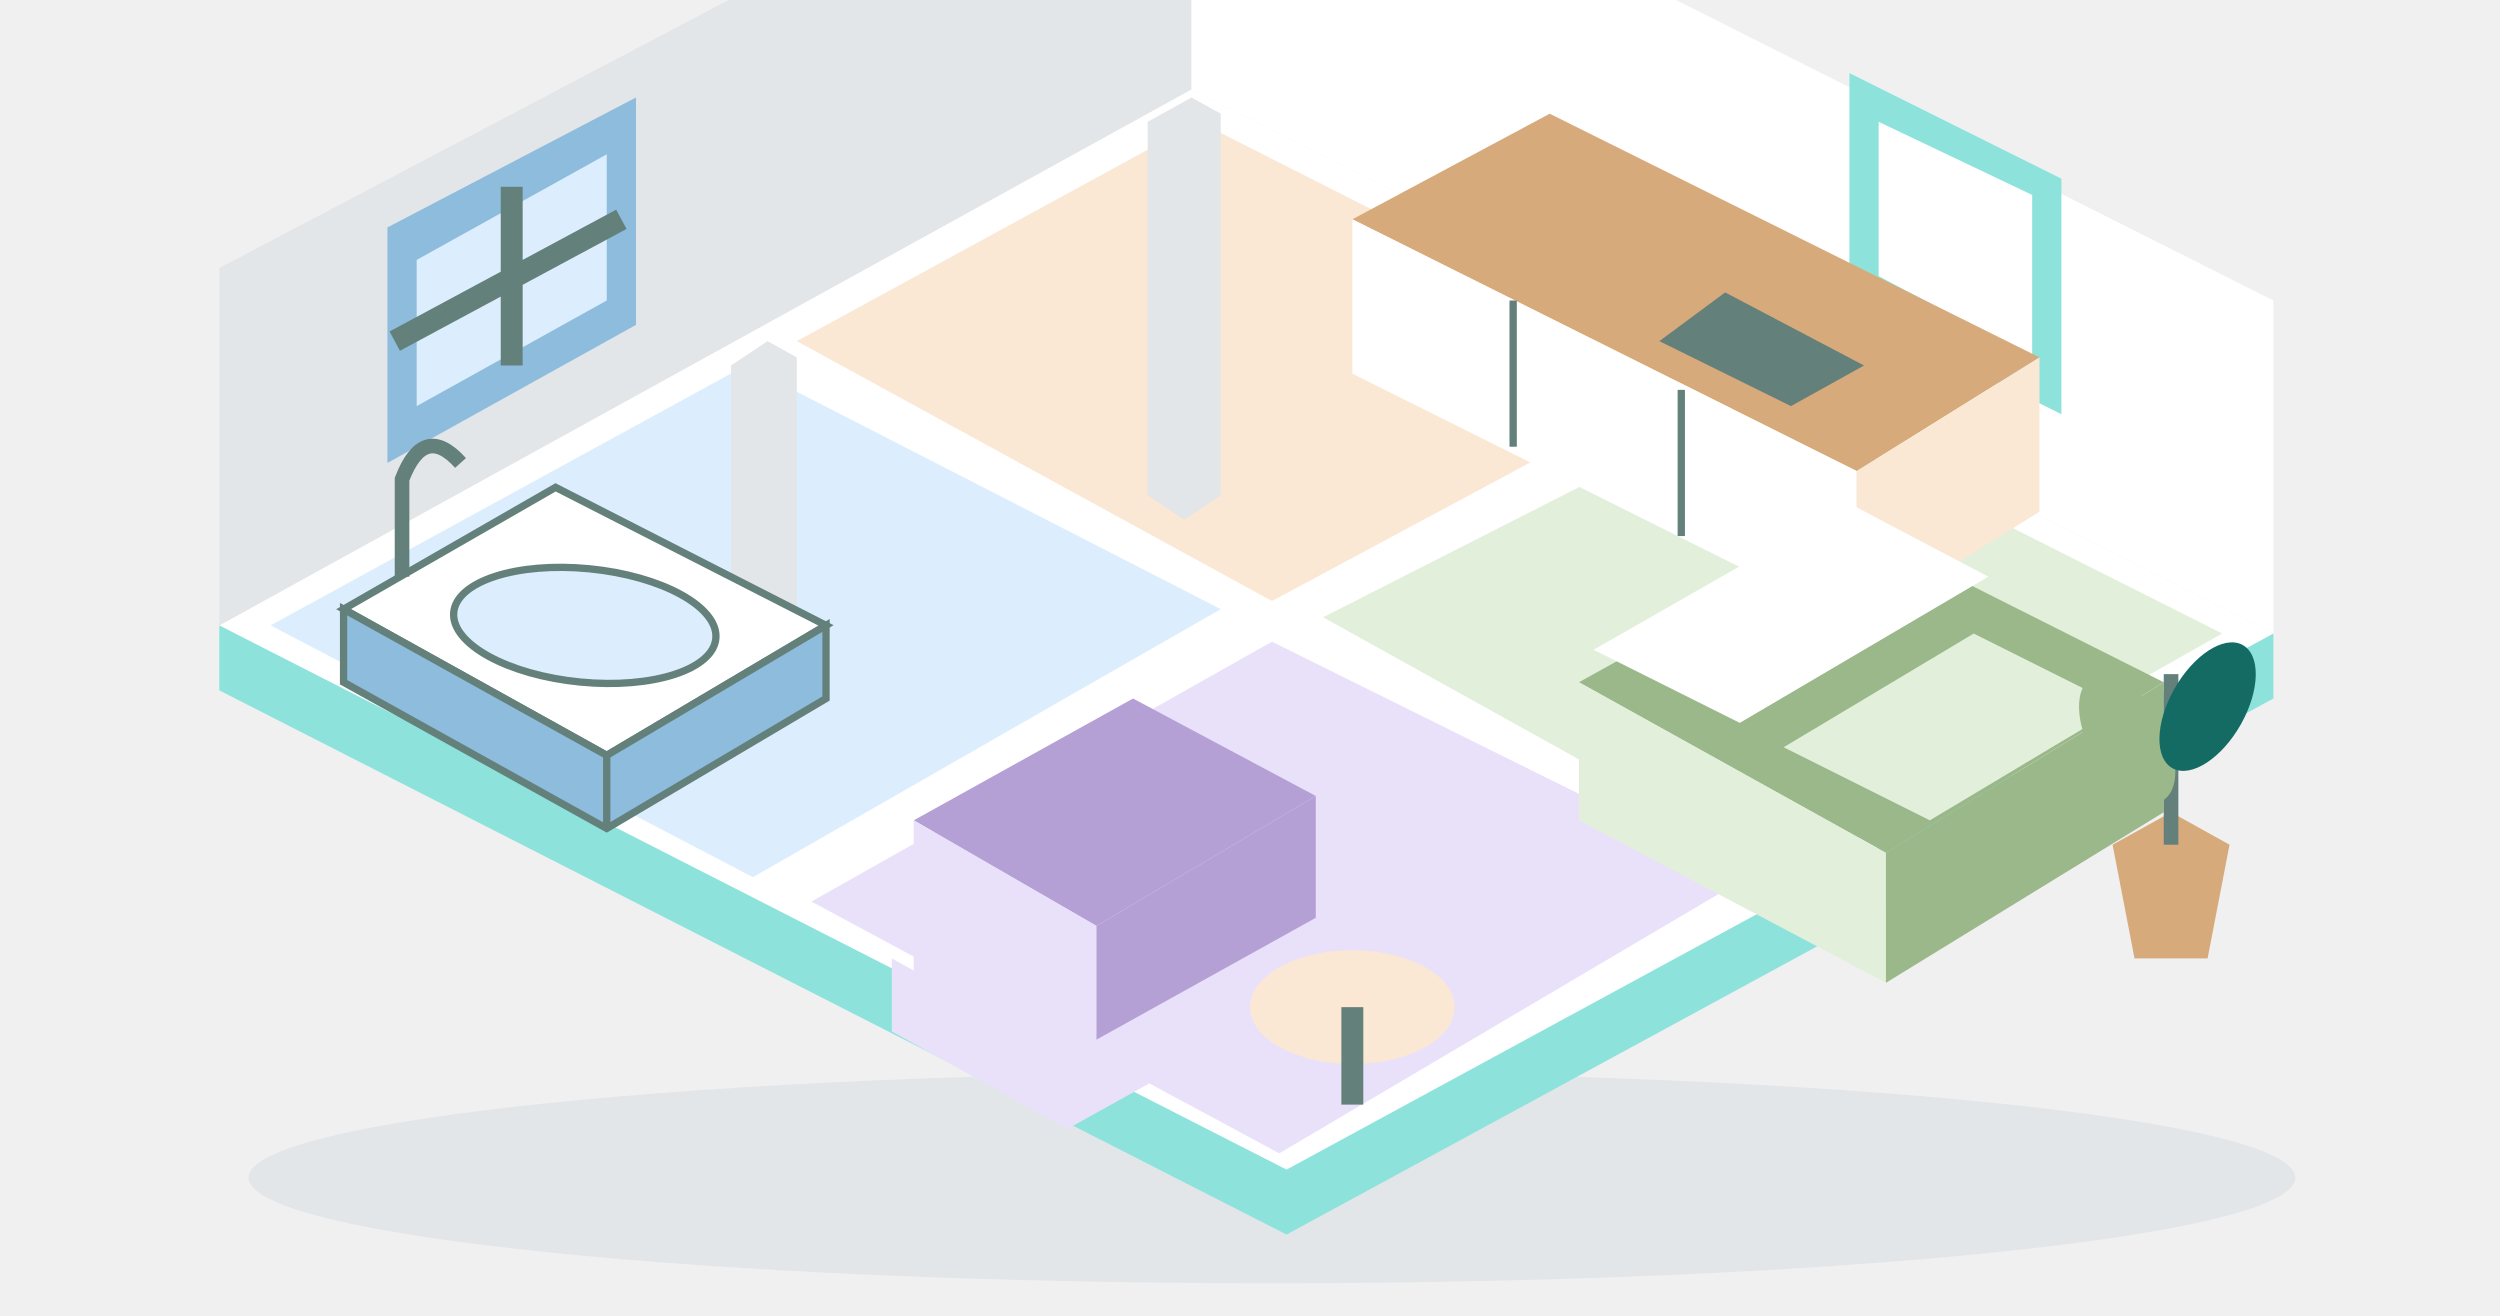
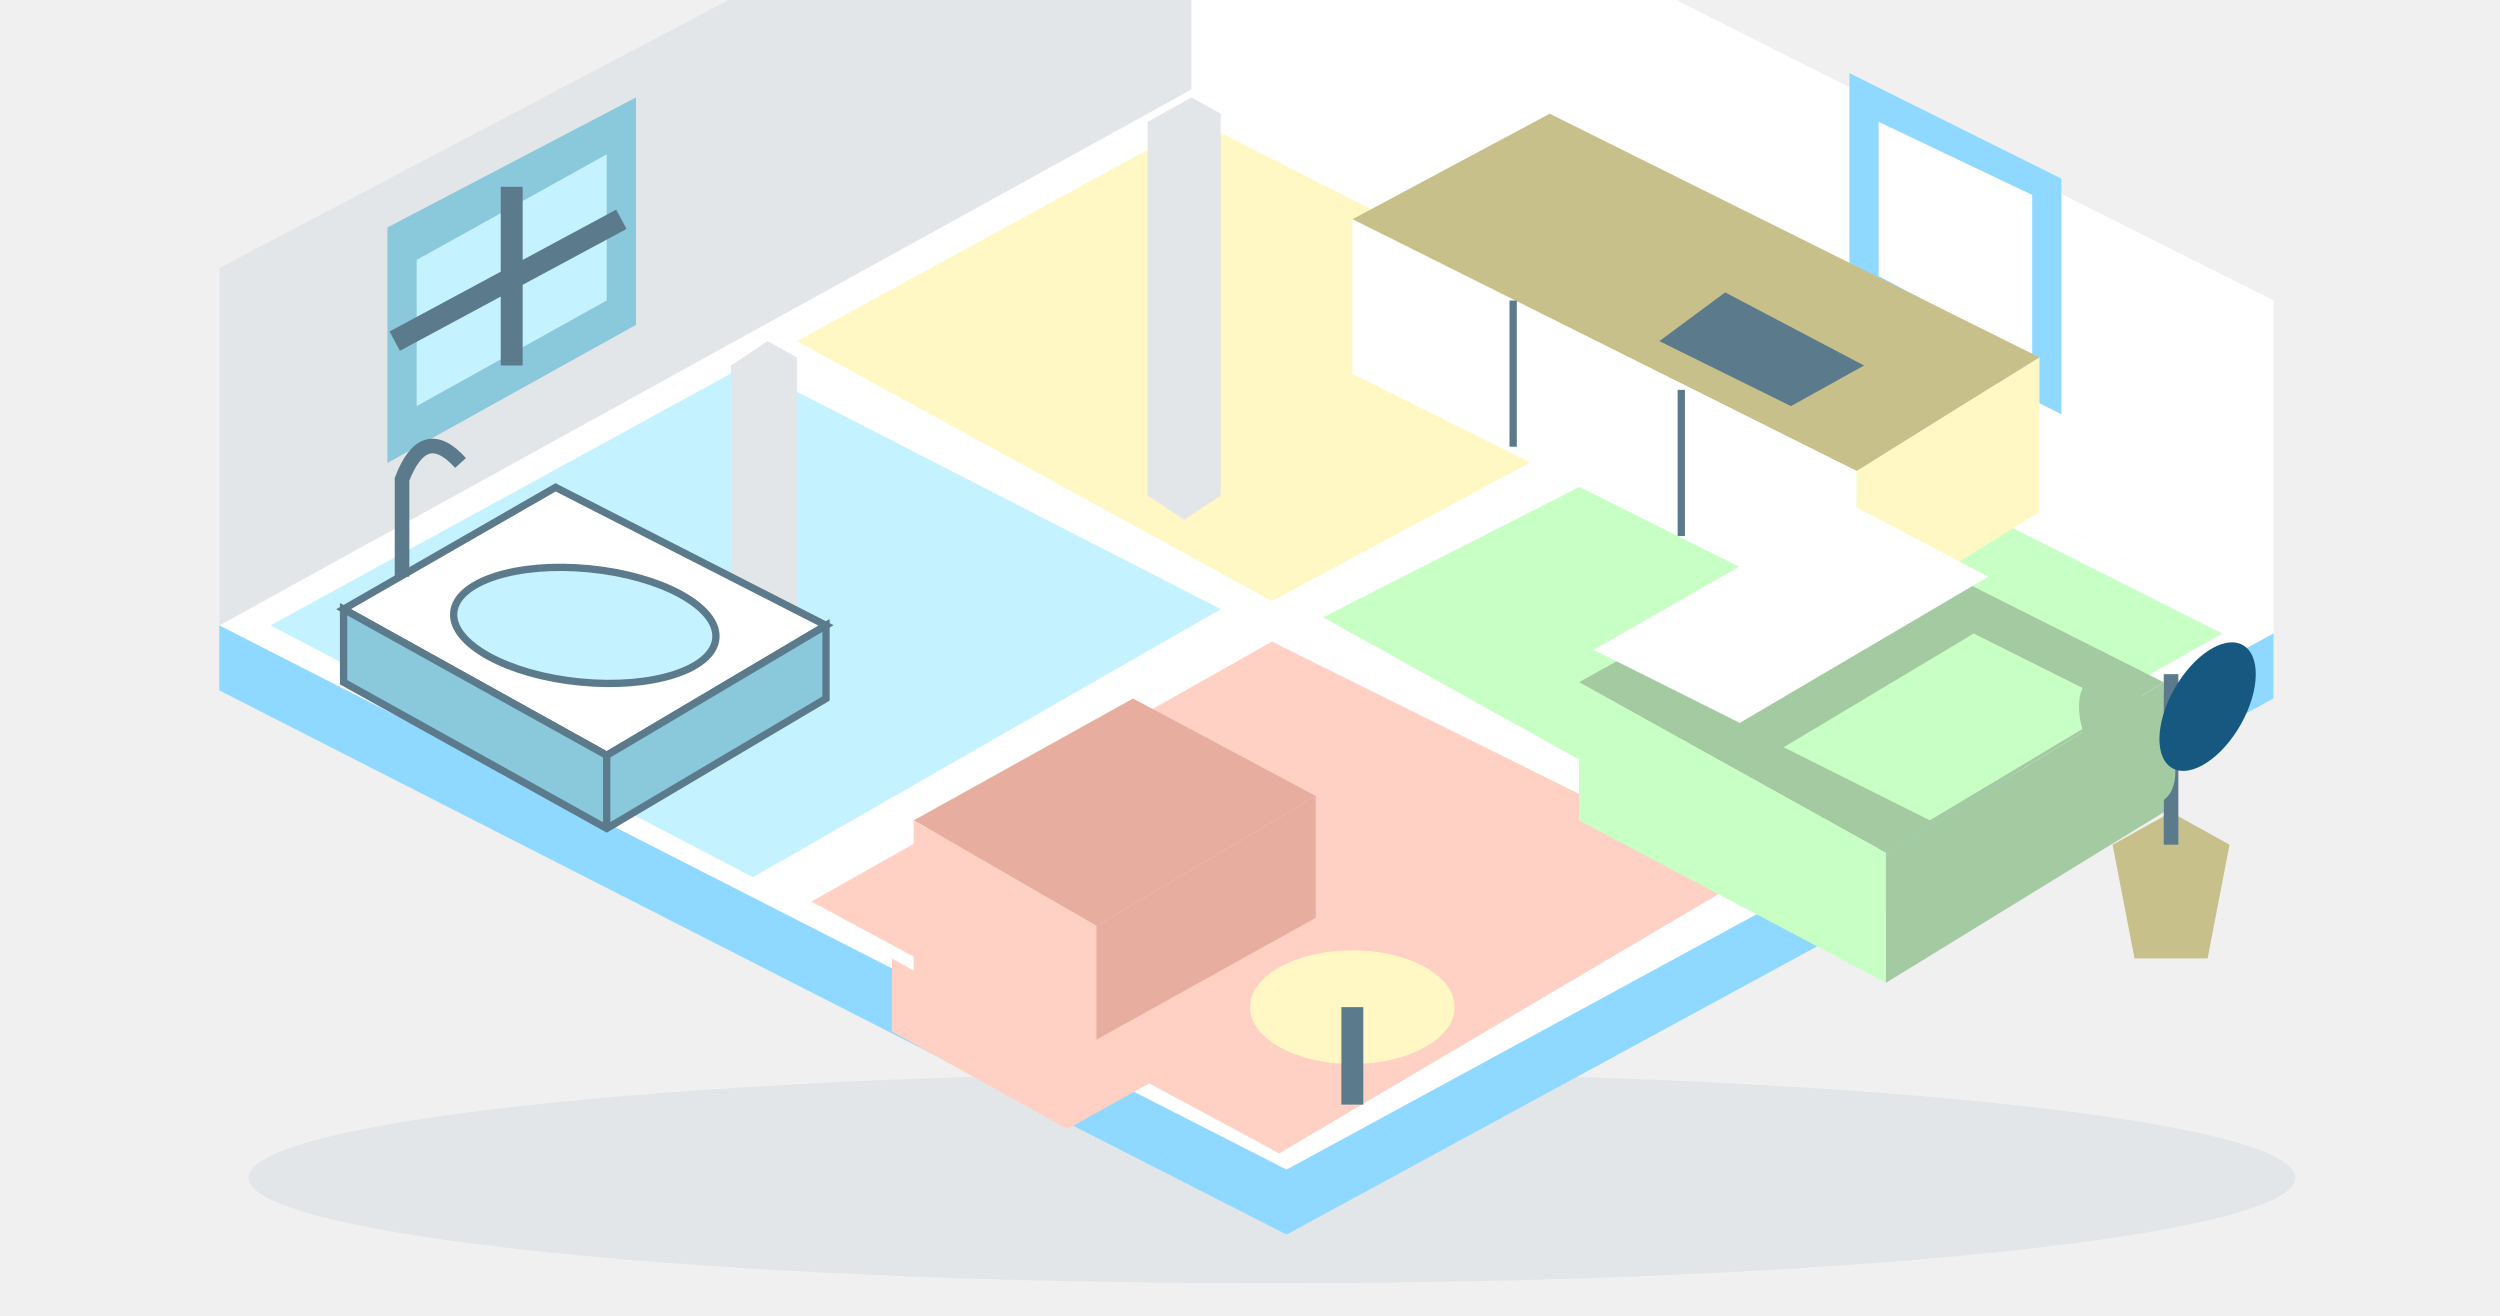
<svg xmlns="http://www.w3.org/2000/svg" preserveAspectRatio="none" overflow="visible" style="display: block;" width="342" height="180" viewBox="0 0 342 180" fill="none">
  <g id="ë´ ì§ Â· ì»·ì´ì¨ì´ ì¼ë¬ì¤í¸" clip-path="url(#clip0_0_6)">
    <path id="Vector" d="M174 175.556C251.32 175.556 314 169.089 314 161.111C314 153.134 251.32 146.667 174 146.667C96.68 146.667 34 153.134 34 161.111C34 169.089 96.68 175.556 174 175.556Z" fill="#E3E6E8" />
    <path id="Vector_2" d="M30 85.556L163 12.222L311 86.667L176 166.667L30 85.556Z" fill="white" />
-     <path id="Vector_3" d="M30 85.556L176 160V168.889L30 94.444V85.556ZM176 160L311 86.667V95.556L176 168.889V160Z" fill="#8DE3DB" />
-     <path id="Vector_4" d="M37 85.556L102 50L167 83.333L103 120L37 85.556Z" fill="#DCEEFE" />
-     <path id="Vector_5" d="M109 46.667L164 16.667L232 51.111L174 82.222L109 46.667Z" fill="#FBE8D4" />
-     <path id="Vector_6" d="M111 123.333L174 87.778L239 120L175 157.778L111 123.333Z" fill="#E9E1FA" />
-     <path id="Vector_7" d="M181 84.444L240 54.444L304 86.667L245 120L181 84.444Z" fill="#E2EFDA" />
+     <path id="Vector_3" d="M30 85.556L176 160V168.889L30 94.444V85.556ZM176 160L311 86.667V95.556L176 168.889V160Z" fill="#8FD8FF" />
+     <path id="Vector_4" d="M37 85.556L102 50L167 83.333L103 120L37 85.556Z" fill="#c4f2ff" />
+     <path id="Vector_5" d="M109 46.667L164 16.667L232 51.111L174 82.222L109 46.667Z" fill="#fff8c4" />
+     <path id="Vector_6" d="M111 123.333L174 87.778L239 120L175 157.778L111 123.333Z" fill="#ffd0c4" />
+     <path id="Vector_7" d="M181 84.444L240 54.444L304 86.667L245 120L181 84.444Z" fill="#c7ffc4" />
    <path id="Vector_8" d="M30 85.555V36.667L163 -33.333V12.222L30 85.555Z" fill="#E3E6E8" />
    <path id="Vector_9" d="M163 12.222V-33.333L311 41.111V86.667L163 12.222Z" fill="white" />
-     <path id="Vector_10" d="M53 63.333V31.111L87 13.333V44.444L53 63.333Z" fill="#8DBCDD" />
-     <path id="Vector_11" d="M57 35.556L83 21.111V41.111L57 55.556V35.556Z" fill="#DCEEFE" />
-     <path id="Vector_12" d="M70 25.556V50M54 46.667L85 30" stroke="#64807A" stroke-width="3" />
-     <path id="Vector_13" d="M253 42.222L282 56.667V24.444L253 10V42.222Z" fill="#8DE3DB" />
+     <path id="Vector_10" d="M53 63.333V31.111L87 13.333V44.444L53 63.333Z" fill="#89c9db" />
+     <path id="Vector_11" d="M57 35.556L83 21.111V41.111L57 55.556V35.556Z" fill="#c4f2ff" />
+     <path id="Vector_12" d="M70 25.556V50M54 46.667L85 30" stroke="#5B7A8C" stroke-width="3" />
+     <path id="Vector_13" d="M253 42.222L282 56.667V24.444L253 10V42.222Z" fill="#8FD8FF" />
    <path id="Vector_14" d="M257 37.778L278 48.889V26.667L257 16.667V37.778Z" fill="white" />
    <path id="Vector_15" d="M157 16.667L163 13.333L167 15.556V67.778L162 71.111L157 67.778V16.667Z" fill="#E3E6E8" />
    <path id="Vector_16" d="M100 50L105 46.667L109 48.889V84.444L104 87.778L100 85.556V50Z" fill="#E3E6E8" />
    <g id="Group">
-       <path id="Vector_17" d="M47 83.333L76 66.667L113 85.556L83 103.333L47 83.333Z" fill="white" stroke="#64807A" />
+       <path id="Vector_17" d="M47 83.333L76 66.667L113 85.556L83 103.333L47 83.333Z" fill="white" stroke="#5B7A8C" />
      <g id="Vector_18">
-         <path d="M47 83.333L83 103.333V113.333L47 93.333V83.333ZM83 103.333L113 85.556V95.556L83 113.333V103.333Z" fill="#8DBCDD" />
-         <path d="M83 113.333L113 95.556V85.556L83 103.333L47 83.333V93.333L83 113.333ZM83 103.333V113.333" stroke="#64807A" />
+         <path d="M47 83.333L83 103.333V113.333L47 93.333V83.333ZM83 103.333L113 85.556V95.556L83 113.333V103.333Z" fill="#89c9db" />
+         <path d="M83 113.333L113 95.556V85.556L83 103.333L47 83.333V93.333L83 113.333ZM83 103.333V113.333" stroke="#5B7A8C" />
      </g>
-       <path id="Vector_19" d="M79.39 93.304C89.293 94.266 97.595 91.578 97.931 87.299C98.268 83.019 90.513 78.77 80.61 77.807C70.707 76.845 62.405 79.533 62.069 83.812C61.732 88.092 69.487 92.341 79.39 93.304Z" fill="#DCEEFE" stroke="#64807A" />
-       <path id="Vector_20" d="M55 78.889V65.556C57 60.37 59.667 59.63 63 63.333" stroke="#64807A" stroke-width="2" />
+       <path id="Vector_19" d="M79.39 93.304C89.293 94.266 97.595 91.578 97.931 87.299C98.268 83.019 90.513 78.77 80.61 77.807C70.707 76.845 62.405 79.533 62.069 83.812C61.732 88.092 69.487 92.341 79.39 93.304Z" fill="#c4f2ff" stroke="#5B7A8C" />
+       <path id="Vector_20" d="M55 78.889V65.556C57 60.37 59.667 59.63 63 63.333" stroke="#5B7A8C" stroke-width="2" />
    </g>
    <g id="Group_2">
-       <path id="Vector_21" d="M185 30L212 15.556L279 48.889L254 64.444L185 30Z" fill="#D7AA7C" />
+       <path id="Vector_21" d="M185 30L212 15.556L279 48.889L254 64.444L185 30Z" fill="#c7c08b" />
      <path id="Vector_22" d="M185 30L254 64.444V85.556L185 51.111V30Z" fill="white" />
-       <path id="Vector_23" d="M254 64.444L279 48.889V70L254 85.556V64.444Z" fill="#FBE8D4" />
-       <path id="Vector_24" d="M221 43.333C227.627 43.333 233 40.846 233 37.778C233 34.709 227.627 32.222 221 32.222C214.373 32.222 209 34.709 209 37.778C209 40.846 214.373 43.333 221 43.333Z" fill="#D7AA7C" />
-       <path id="Vector_25" d="M236 40L255 50L245 55.556L227 46.667L236 40Z" fill="#64807A" />
-       <path id="Vector_26" d="M207 41.111V61.111M230 53.333V73.333" stroke="#64807A" />
+       <path id="Vector_23" d="M254 64.444L279 48.889V70L254 85.556V64.444Z" fill="#fff8c4" />
+       <path id="Vector_24" d="M221 43.333C227.627 43.333 233 40.846 233 37.778C233 34.709 227.627 32.222 221 32.222C214.373 32.222 209 34.709 209 37.778C209 40.846 214.373 43.333 221 43.333Z" fill="#c7c08b" />
+       <path id="Vector_25" d="M236 40L255 50L245 55.556L227 46.667L236 40Z" fill="#5B7A8C" />
+       <path id="Vector_26" d="M207 41.111V61.111M230 53.333V73.333" stroke="#5B7A8C" />
    </g>
    <g id="Group_3">
-       <path id="Vector_27" d="M216 93.333L254 72.222L296 93.333L258 116.667L216 93.333Z" fill="#9AB889" />
-       <path id="Vector_28" d="M216 93.333L258 116.667V134.444L216 112.222V93.333Z" fill="#E2EFDA" />
-       <path id="Vector_29" d="M258 116.667L296 93.333V111.111L258 134.444V116.667Z" fill="#9AB889" />
+       <path id="Vector_27" d="M216 93.333L254 72.222L296 93.333L258 116.667L216 93.333Z" fill="#a3caa1" />
+       <path id="Vector_28" d="M216 93.333L258 116.667V134.444L216 112.222V93.333Z" fill="#c7ffc4" />
+       <path id="Vector_29" d="M258 116.667L296 93.333V111.111L258 134.444V116.667Z" fill="#a3caa1" />
      <path id="Vector_30" d="M218 88.889L253 68.889L272 78.889L238 98.889L218 88.889Z" fill="white" />
-       <path id="Vector_31" d="M244 102.222L270 86.667L290 96.667L264 112.222L244 102.222Z" fill="#E2EFDA" />
+       <path id="Vector_31" d="M244 102.222L270 86.667L290 96.667L264 112.222L244 102.222Z" fill="#c7ffc4" />
    </g>
    <g id="Group_4">
-       <path id="Vector_32" d="M125 112.222L155 95.556L180 108.889L150 126.667L125 112.222Z" fill="#B5A0D6" />
-       <path id="Vector_33" d="M125 112.222L150 126.667V150L125 136.667V112.222Z" fill="#E9E1FA" />
-       <path id="Vector_34" d="M150 126.667L180 108.889V132.222L150 150V126.667Z" fill="#B5A0D6" />
-       <path id="Vector_35" d="M122 131.111L146 144.444L182 124.444V134.444L146 154.444L122 141.111V131.111Z" fill="#E9E1FA" />
-       <path id="Vector_36" d="M185 145.556C192.732 145.556 199 142.073 199 137.778C199 133.482 192.732 130 185 130C177.268 130 171 133.482 171 137.778C171 142.073 177.268 145.556 185 145.556Z" fill="#FBE8D4" />
-       <path id="Vector_37" d="M185 137.778V151.111" stroke="#64807A" stroke-width="3" />
+       <path id="Vector_32" d="M125 112.222L155 95.556L180 108.889L150 126.667L125 112.222Z" fill="#e7aea0" />
+       <path id="Vector_33" d="M125 112.222L150 126.667V150L125 136.667V112.222Z" fill="#ffd0c4" />
+       <path id="Vector_34" d="M150 126.667L180 108.889V132.222L150 150V126.667Z" fill="#e7aea0" />
+       <path id="Vector_35" d="M122 131.111L146 144.444L182 124.444V134.444L146 154.444L122 141.111V131.111Z" fill="#ffd0c4" />
+       <path id="Vector_36" d="M185 145.556C192.732 145.556 199 142.073 199 137.778C199 133.482 192.732 130 185 130C177.268 130 171 133.482 171 137.778C171 142.073 177.268 145.556 185 145.556Z" fill="#fff8c4" />
+       <path id="Vector_37" d="M185 137.778V151.111" stroke="#5B7A8C" stroke-width="3" />
    </g>
    <g id="Group_5">
-       <path id="Vector_38" d="M289 115.556L297 111.111L305 115.556L302 131.111H292L289 115.556Z" fill="#D7AA7C" />
-       <path id="Vector_39" d="M297 115.556V92.222" stroke="#64807A" stroke-width="2" />
-       <path id="Vector_40" d="M296.162 109.303C298.424 107.543 297.947 102.449 295.096 97.925C292.245 93.4 288.1 91.16 285.838 92.92C283.576 94.68 284.053 99.774 286.904 104.298C289.755 108.822 293.9 111.063 296.162 109.303Z" fill="#9AB889" />
-       <path id="Vector_41" d="M296.838 104.858C299.1 106.618 303.245 104.377 306.096 99.853C308.947 95.329 309.424 90.235 307.162 88.475C304.9 86.715 300.755 88.956 297.904 93.48C295.053 98.004 294.576 103.098 296.838 104.858Z" fill="#146B63" />
+       <path id="Vector_38" d="M289 115.556L297 111.111L305 115.556L302 131.111H292L289 115.556Z" fill="#c7c08b" />
+       <path id="Vector_39" d="M297 115.556V92.222" stroke="#5B7A8C" stroke-width="2" />
+       <path id="Vector_40" d="M296.162 109.303C298.424 107.543 297.947 102.449 295.096 97.925C292.245 93.4 288.1 91.16 285.838 92.92C283.576 94.68 284.053 99.774 286.904 104.298C289.755 108.822 293.9 111.063 296.162 109.303Z" fill="#a3caa1" />
+       <path id="Vector_41" d="M296.838 104.858C299.1 106.618 303.245 104.377 306.096 99.853C308.947 95.329 309.424 90.235 307.162 88.475C304.9 86.715 300.755 88.956 297.904 93.48C295.053 98.004 294.576 103.098 296.838 104.858Z" fill="#16587F" />
    </g>
  </g>
  <defs>
    <clipPath id="clip0_0_6">
      <rect width="342" height="180" fill="white" />
    </clipPath>
  </defs>
</svg>
